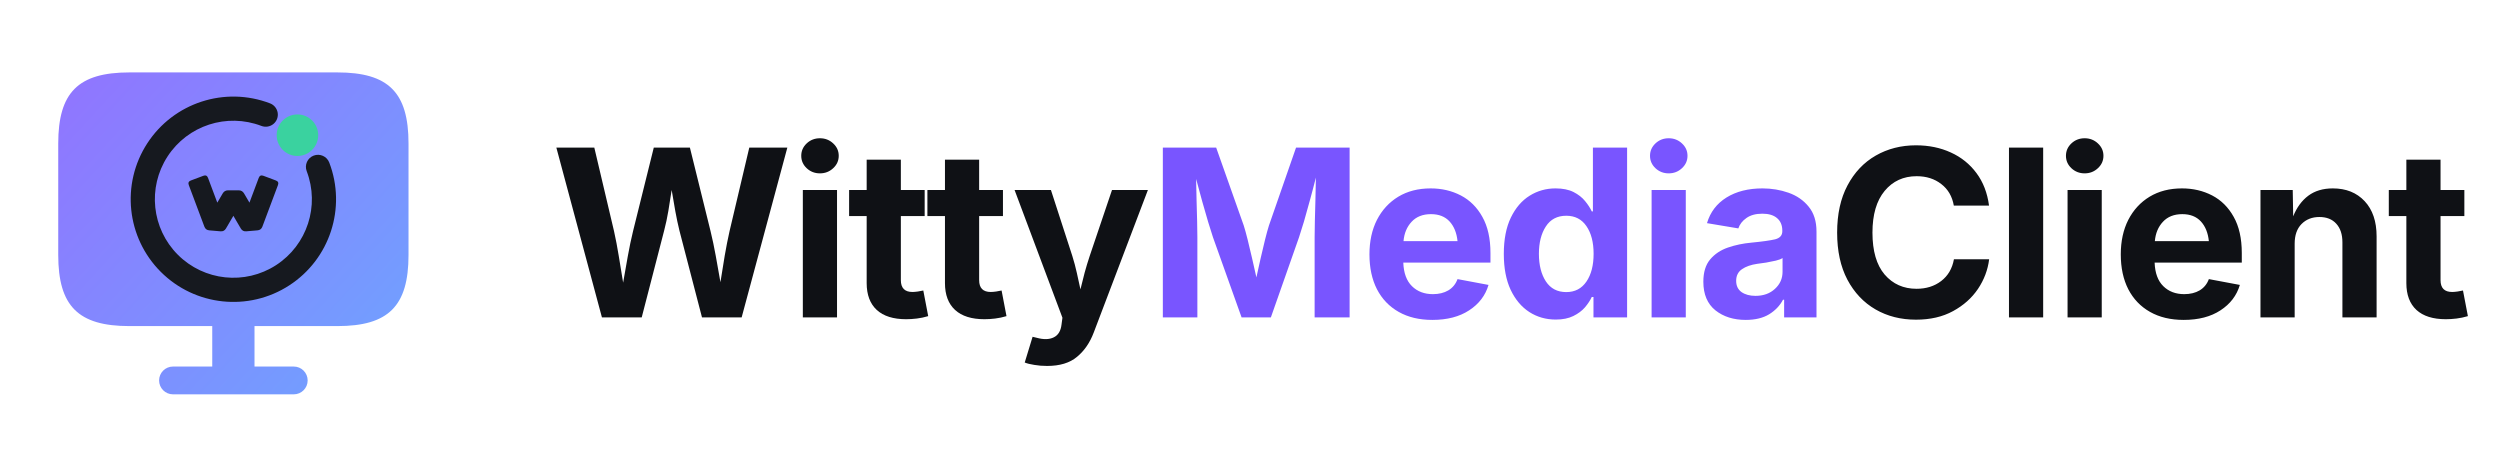
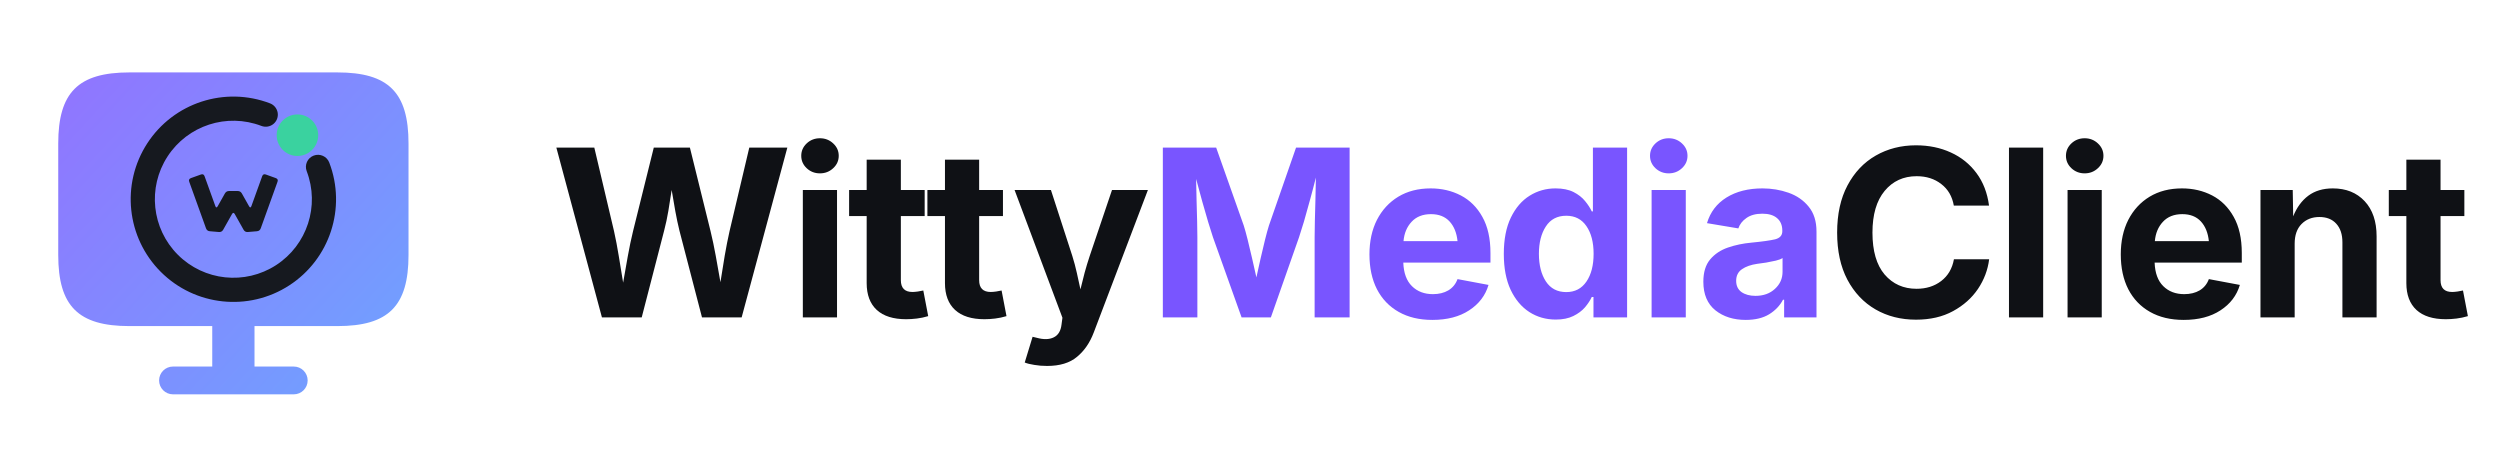
<svg xmlns="http://www.w3.org/2000/svg" viewBox="0 0 1371.17 256" width="1371.17" height="256">
  <defs>
    <linearGradient id="g0" gradientUnits="userSpaceOnUse" x1="31.94" y1="39.72" x2="224.06" y2="216.28">
      <stop offset="0" stop-color="#9174ff" />
      <stop offset="1" stop-color="#6ea4ff" />
    </linearGradient>
  </defs>
  <path fill="url(#g0)" d="M70.95 39.72L185.05 39.72C213.09 39.72 224.06 50.7 224.06 78.73L224.06 139.84C224.06 167.87 213.09 178.85 185.05 178.85L70.95 178.85C42.91 178.85 31.94 167.87 31.94 139.84L31.94 78.73C31.94 50.7 42.91 39.72 70.95 39.72ZM119.8 172.22L136.2 172.22C138.64 172.22 139.59 173.17 139.59 175.61L139.59 201.95C139.59 204.39 138.64 205.34 136.2 205.34L119.8 205.34C117.36 205.34 116.41 204.39 116.41 201.95L116.41 175.61C116.41 173.17 117.36 172.22 119.8 172.22ZM94.88 201.04L161.12 201.04C165.33 201.04 168.74 204.45 168.74 208.66C168.74 212.86 165.33 216.28 161.12 216.28L94.88 216.28C90.67 216.28 87.26 212.86 87.26 208.66C87.26 204.45 90.67 201.04 94.88 201.04Z" />
-   <path fill="#16191f" d="M180.59 89.16C190.09 113.99 180.94 142.07 158.64 156.53C136.35 170.99 106.97 167.89 88.18 149.1C69.39 130.31 66.29 100.94 80.76 78.64C95.22 56.35 123.3 47.2 148.12 56.69C150.33 57.54 151.92 59.5 152.3 61.84C152.67 64.17 151.77 66.53 149.93 68.02C148.09 69.51 145.6 69.91 143.39 69.07C124.41 61.8 102.93 68.8 91.87 85.85C80.81 102.9 83.18 125.36 97.55 139.73C111.92 154.1 134.38 156.47 151.43 145.41C168.48 134.35 175.48 112.88 168.22 93.9C166.91 90.48 168.62 86.65 172.04 85.34C175.46 84.04 179.29 85.75 180.59 89.16ZM103.55 101.51C103.08 100.28 103.47 99.44 104.7 98.98L111.55 96.41C112.78 95.94 113.63 96.33 114.09 97.56L122.64 120.37C123.1 121.6 122.68 122.16 121.37 122.04L115.17 121.51C113.86 121.4 113.54 120.78 114.2 119.64L122.15 106.08C122.81 104.95 123.8 104.38 125.11 104.38L130.89 104.38C132.2 104.38 133.19 104.95 133.85 106.08L141.8 119.64C142.46 120.78 142.14 121.4 140.83 121.51L134.63 122.04C133.32 122.16 132.9 121.6 133.36 120.37L141.91 97.56C142.37 96.33 143.22 95.94 144.45 96.41L151.3 98.98C152.53 99.44 152.92 100.28 152.45 101.51L143.9 124.32C143.44 125.55 142.56 126.22 141.25 126.34L135.04 126.87C133.73 126.98 132.75 126.47 132.08 125.34L124.14 111.78C123.47 110.64 123.8 110.08 125.11 110.08L130.89 110.08C132.2 110.08 132.53 110.64 131.86 111.78L123.92 125.34C123.25 126.47 122.27 126.98 120.96 126.87L114.75 126.34C113.44 126.22 112.56 125.55 112.1 124.32L103.55 101.51Z" />
+   <path fill="#16191f" d="M180.59 89.16C190.09 113.99 180.94 142.07 158.64 156.53C136.35 170.99 106.97 167.89 88.18 149.1C69.39 130.31 66.29 100.94 80.76 78.64C95.22 56.35 123.3 47.2 148.12 56.69C150.33 57.54 151.92 59.5 152.3 61.84C152.67 64.17 151.77 66.53 149.93 68.02C148.09 69.51 145.6 69.91 143.39 69.07C124.41 61.8 102.93 68.8 91.87 85.85C80.81 102.9 83.18 125.36 97.55 139.73C111.92 154.1 134.38 156.47 151.43 145.41C168.48 134.35 175.48 112.88 168.22 93.9C166.91 90.48 168.62 86.65 172.04 85.34C175.46 84.04 179.29 85.75 180.59 89.16ZM103.79 99.69C103.43 98.7 103.75 98.04 104.73 97.68L110.2 95.71C111.18 95.36 111.85 95.67 112.2 96.65L118.1 113.01C118.45 113.99 118.88 114.03 119.4 113.12L123.34 106.12C123.85 105.21 124.63 104.76 125.67 104.76L130.33 104.76C131.37 104.76 132.15 105.21 132.66 106.12L136.6 113.12C137.12 114.03 137.55 113.99 137.9 113.01L143.8 96.65C144.15 95.67 144.82 95.36 145.8 95.71L151.27 97.68C152.25 98.04 152.57 98.7 152.21 99.69L143.01 125.23C142.65 126.21 141.96 126.74 140.92 126.83L135.93 127.25C134.89 127.34 134.12 126.92 133.6 126.02L128.77 117.43C128.26 116.52 127.74 116.52 127.23 117.43L122.4 126.02C121.88 126.92 121.11 127.34 120.07 127.25L115.08 126.83C114.04 126.74 113.35 126.21 112.99 125.23L103.79 99.69Z" />
  <path fill="#3ad29f" d="M174.53 74.15C174.53 80.44 169.43 85.55 163.13 85.55C156.84 85.55 151.74 80.44 151.74 74.15C151.74 67.86 156.84 62.76 163.13 62.76C169.43 62.76 174.53 67.86 174.53 74.15Z" />
  <path fill="#0f1115" d="M330.14 174.08L305.14 80.95L325.96 80.95L336.77 126.77C337.73 131.06 338.6 135.64 339.39 140.52C340.23 145.39 341.02 150.23 341.77 155.02C342.6 150.23 343.46 145.39 344.33 140.52C345.21 135.64 346.16 131.06 347.21 126.77L358.58 80.95L378.39 80.95L389.71 126.77C390.75 131.02 391.71 135.56 392.58 140.39C393.46 145.23 394.31 150.02 395.14 154.77C395.89 150.02 396.66 145.23 397.46 140.39C398.29 135.56 399.18 131.02 400.14 126.77L410.96 80.95L431.83 80.95L406.77 174.08L385.02 174.08L372.64 126.45C371.81 123.08 371.06 119.54 370.39 115.83C369.73 112.08 369.06 108.2 368.39 104.2C367.81 108.08 367.21 111.89 366.58 115.64C365.96 119.35 365.18 122.95 364.27 126.45L351.96 174.08L330.14 174.08ZM440.33 174.08L440.33 104.2L459.08 104.2L459.08 174.08L440.33 174.08ZM449.71 95.08C446.87 95.08 444.46 94.14 442.46 92.27C440.46 90.39 439.46 88.12 439.46 85.45C439.46 82.79 440.46 80.52 442.46 78.64C444.46 76.77 446.87 75.83 449.71 75.83C452.54 75.83 454.96 76.77 456.96 78.64C459 80.52 460.02 82.79 460.02 85.45C460.02 88.12 459 90.39 456.96 92.27C454.96 94.14 452.54 95.08 449.71 95.08ZM507.15 104.2L507.15 118.52L494.09 118.52L494.09 153.64C494.09 157.98 496.21 160.14 500.46 160.14C501.17 160.14 502.15 160.06 503.4 159.89C504.69 159.68 505.69 159.5 506.4 159.33L509.09 173.39C507 174.02 504.92 174.46 502.84 174.71C500.79 174.96 498.84 175.08 496.96 175.08C489.96 175.08 484.61 173.39 480.9 170.02C477.19 166.6 475.34 161.68 475.34 155.27L475.34 118.52L465.71 118.52L465.71 104.2L475.34 104.2L475.34 87.58L494.09 87.58L494.09 104.2L507.15 104.2ZM550.09 104.2L550.09 118.52L537.03 118.52L537.03 153.64C537.03 157.98 539.15 160.14 543.4 160.14C544.11 160.14 545.09 160.06 546.34 159.89C547.63 159.68 548.63 159.5 549.34 159.33L552.03 173.39C549.94 174.02 547.86 174.46 545.78 174.71C543.73 174.96 541.78 175.08 539.9 175.08C532.9 175.08 527.55 173.39 523.84 170.02C520.13 166.6 518.28 161.68 518.28 155.27L518.28 118.52L508.65 118.52L508.65 104.2L518.28 104.2L518.28 87.58L537.03 87.58L537.03 104.2L550.09 104.2ZM562.03 198.83L566.34 184.71L568.65 185.27C572.44 186.31 575.55 186.23 577.96 185.02C580.38 183.85 581.8 181.52 582.21 178.02L582.71 174.27L556.46 104.2L576.4 104.2L588.15 140.45C589.11 143.5 589.92 146.54 590.59 149.58C591.26 152.58 591.92 155.62 592.59 158.7C593.34 155.58 594.11 152.52 594.9 149.52C595.74 146.48 596.65 143.45 597.65 140.45L609.9 104.2L629.59 104.2L599.9 182.33C597.78 187.96 594.71 192.41 590.71 195.71C586.76 199.04 581.28 200.71 574.28 200.71C571.78 200.71 569.44 200.52 567.28 200.14C565.11 199.81 563.36 199.37 562.03 198.83Z" />
  <path fill="#7955ff" d="M637.78 174.08L637.78 80.95L667.03 80.95L682.16 123.7C682.78 125.66 683.49 128.23 684.28 131.39C685.07 134.56 685.88 137.98 686.72 141.64C687.59 145.27 688.38 148.77 689.09 152.14C689.8 148.81 690.57 145.33 691.41 141.7C692.24 138.04 693.05 134.62 693.84 131.45C694.63 128.29 695.34 125.7 695.97 123.7L710.84 80.95L740.22 80.95L740.22 174.08L721.03 174.08L721.03 130.14C721.03 127.81 721.07 124.83 721.16 121.2C721.28 117.58 721.38 113.68 721.47 109.52C721.59 105.35 721.68 101.31 721.72 97.39C720.68 101.56 719.57 105.75 718.41 109.95C717.28 114.16 716.2 118.04 715.16 121.58C714.11 125.08 713.22 127.93 712.47 130.14L697.03 174.08L680.97 174.08L665.28 130.14C664.57 128.02 663.7 125.25 662.66 121.83C661.66 118.41 660.57 114.66 659.41 110.58C658.24 106.45 657.11 102.31 656.03 98.14C656.11 101.89 656.2 105.81 656.28 109.89C656.41 113.93 656.51 117.75 656.59 121.33C656.68 124.87 656.72 127.81 656.72 130.14L656.72 174.08L637.78 174.08ZM785.6 175.46C778.47 175.46 772.32 174 767.16 171.08C761.99 168.16 758.01 164.02 755.22 158.64C752.47 153.27 751.1 146.89 751.1 139.52C751.1 132.31 752.47 126 755.22 120.58C758.01 115.16 761.91 110.93 766.91 107.89C771.95 104.85 777.87 103.33 784.66 103.33C790.74 103.33 796.26 104.62 801.22 107.2C806.18 109.79 810.12 113.7 813.03 118.95C815.99 124.2 817.47 130.81 817.47 138.77L817.47 144.02L769.66 144.02C769.87 149.73 771.45 154.04 774.41 156.95C777.37 159.87 781.2 161.33 785.91 161.33C789.2 161.33 792.01 160.64 794.35 159.27C796.72 157.85 798.41 155.79 799.41 153.08L816.41 156.27C814.7 162.06 811.16 166.71 805.78 170.21C800.45 173.71 793.72 175.46 785.6 175.46ZM769.78 132.27L799.41 132.27C798.95 127.73 797.49 124.12 795.03 121.45C792.57 118.79 789.18 117.45 784.85 117.45C780.35 117.45 776.8 118.85 774.22 121.64C771.64 124.39 770.16 127.93 769.78 132.27ZM853.29 175.27C847.91 175.27 843.08 173.89 838.79 171.14C834.49 168.35 831.08 164.29 828.54 158.95C826.04 153.58 824.79 147.02 824.79 139.27C824.79 131.31 826.08 124.66 828.66 119.33C831.24 114 834.68 110 838.97 107.33C843.26 104.66 847.99 103.33 853.16 103.33C857.12 103.33 860.41 104 863.04 105.33C865.66 106.66 867.76 108.31 869.35 110.27C870.97 112.23 872.2 114.12 873.04 115.95L873.66 115.95L873.66 80.95L892.41 80.95L892.41 174.08L873.97 174.08L873.97 162.89L873.04 162.89C872.16 164.77 870.91 166.66 869.29 168.58C867.66 170.46 865.54 172.04 862.91 173.33C860.29 174.62 857.08 175.27 853.29 175.27ZM859.04 160.2C863.79 160.2 867.47 158.29 870.1 154.45C872.72 150.62 874.04 145.54 874.04 139.2C874.04 132.87 872.72 127.81 870.1 124.02C867.51 120.23 863.83 118.33 859.04 118.33C854.12 118.33 850.39 120.29 847.85 124.2C845.31 128.08 844.04 133.08 844.04 139.2C844.04 145.37 845.31 150.41 847.85 154.33C850.43 158.25 854.16 160.2 859.04 160.2ZM905.85 174.08L905.85 104.2L924.6 104.2L924.6 174.08L905.85 174.08ZM915.23 95.08C912.39 95.08 909.98 94.14 907.98 92.27C905.98 90.39 904.98 88.12 904.98 85.45C904.98 82.79 905.98 80.52 907.98 78.64C909.98 76.77 912.39 75.83 915.23 75.83C918.06 75.83 920.48 76.77 922.48 78.64C924.52 80.52 925.54 82.79 925.54 85.45C925.54 88.12 924.52 90.39 922.48 92.27C920.48 94.14 918.06 95.08 915.23 95.08ZM957.48 175.46C950.81 175.46 945.27 173.71 940.85 170.21C936.44 166.66 934.23 161.43 934.23 154.52C934.23 149.31 935.48 145.23 937.98 142.27C940.48 139.31 943.73 137.14 947.73 135.77C951.73 134.39 956.02 133.5 960.6 133.08C966.6 132.5 970.92 131.89 973.54 131.27C976.21 130.6 977.54 129.12 977.54 126.83L977.54 126.52C977.54 123.56 976.58 121.27 974.67 119.64C972.79 118.02 970.1 117.2 966.6 117.2C962.98 117.2 960.06 118 957.85 119.58C955.64 121.12 954.17 123.02 953.42 125.27L936.23 122.39C938.02 116.35 941.58 111.66 946.92 108.33C952.29 105 958.87 103.33 966.67 103.33C971.67 103.33 976.42 104.12 980.92 105.7C985.46 107.29 989.14 109.83 991.98 113.33C994.85 116.79 996.29 121.35 996.29 127.02L996.29 174.08L978.54 174.08L978.54 164.39L977.92 164.39C976.21 167.64 973.67 170.31 970.29 172.39C966.92 174.43 962.64 175.46 957.48 175.46ZM962.79 162.27C967.17 162.27 970.73 161 973.48 158.45C976.27 155.91 977.67 152.79 977.67 149.08L977.67 141.52C976.92 142.06 975.69 142.54 973.98 142.95C972.31 143.33 970.54 143.68 968.67 144.02C966.79 144.31 965.17 144.54 963.79 144.7C960.33 145.2 957.54 146.18 955.42 147.64C953.29 149.1 952.23 151.23 952.23 154.02C952.23 156.73 953.21 158.79 955.17 160.2C957.17 161.58 959.71 162.27 962.79 162.27Z" />
  <path fill="#0f1115" d="M1050.86 175.33C1042.56 175.33 1035.17 173.46 1028.67 169.71C1022.17 165.96 1017.02 160.52 1013.23 153.39C1009.48 146.27 1007.61 137.66 1007.61 127.58C1007.61 117.45 1009.5 108.83 1013.29 101.7C1017.08 94.54 1022.25 89.08 1028.79 85.33C1035.33 81.58 1042.69 79.7 1050.86 79.7C1057.9 79.7 1064.27 81.02 1069.98 83.64C1075.69 86.23 1080.38 90 1084.04 94.95C1087.71 99.87 1090 105.81 1090.92 112.77L1071.61 112.77C1070.73 107.73 1068.44 103.79 1064.73 100.95C1061.06 98.08 1056.56 96.64 1051.23 96.64C1043.98 96.64 1038.13 99.33 1033.67 104.7C1029.21 110.08 1026.98 117.7 1026.98 127.58C1026.98 137.66 1029.21 145.33 1033.67 150.58C1038.17 155.79 1044 158.39 1051.17 158.39C1056.46 158.39 1060.96 156.98 1064.67 154.14C1068.42 151.27 1070.75 147.29 1071.67 142.2L1090.98 142.2C1090.27 148 1088.23 153.41 1084.86 158.45C1081.48 163.45 1076.92 167.52 1071.17 170.64C1065.46 173.77 1058.69 175.33 1050.86 175.33ZM1120.61 80.95L1120.61 174.08L1101.86 174.08L1101.86 80.95L1120.61 80.95ZM1133.99 174.08L1133.99 104.2L1152.74 104.2L1152.74 174.08L1133.99 174.08ZM1143.36 95.08C1140.53 95.08 1138.11 94.14 1136.11 92.27C1134.11 90.39 1133.11 88.12 1133.11 85.45C1133.11 82.79 1134.11 80.52 1136.11 78.64C1138.11 76.77 1140.53 75.83 1143.36 75.83C1146.19 75.83 1148.61 76.77 1150.61 78.64C1152.65 80.52 1153.67 82.79 1153.67 85.45C1153.67 88.12 1152.65 90.39 1150.61 92.27C1148.61 94.14 1146.19 95.08 1143.36 95.08ZM1197.68 175.46C1190.55 175.46 1184.4 174 1179.24 171.08C1174.07 168.16 1170.09 164.02 1167.3 158.64C1164.55 153.27 1163.18 146.89 1163.18 139.52C1163.18 132.31 1164.55 126 1167.3 120.58C1170.09 115.16 1173.99 110.93 1178.99 107.89C1184.03 104.85 1189.95 103.33 1196.74 103.33C1202.82 103.33 1208.34 104.62 1213.3 107.2C1218.26 109.79 1222.2 113.7 1225.11 118.95C1228.07 124.2 1229.55 130.81 1229.55 138.77L1229.55 144.02L1181.74 144.02C1181.95 149.73 1183.53 154.04 1186.49 156.95C1189.45 159.87 1193.28 161.33 1197.99 161.33C1201.28 161.33 1204.09 160.64 1206.43 159.27C1208.8 157.85 1210.49 155.79 1211.49 153.08L1228.49 156.27C1226.78 162.06 1223.24 166.71 1217.86 170.21C1212.53 173.71 1205.8 175.46 1197.68 175.46ZM1181.86 132.27L1211.49 132.27C1211.03 127.73 1209.57 124.12 1207.11 121.45C1204.65 118.79 1201.26 117.45 1196.93 117.45C1192.43 117.45 1188.88 118.85 1186.3 121.64C1183.72 124.39 1182.24 127.93 1181.86 132.27ZM1258.55 133.64L1258.55 174.08L1239.8 174.08L1239.8 104.2L1257.49 104.2L1257.74 118.64C1259.7 113.77 1262.47 110 1266.05 107.33C1269.64 104.66 1274.12 103.33 1279.49 103.33C1286.74 103.33 1292.55 105.66 1296.93 110.33C1301.3 115 1303.49 121.43 1303.49 129.64L1303.49 174.08L1284.74 174.08L1284.74 132.89C1284.74 128.56 1283.62 125.16 1281.37 122.7C1279.16 120.25 1276.07 119.02 1272.12 119.02C1268.12 119.02 1264.84 120.31 1262.3 122.89C1259.8 125.43 1258.55 129.02 1258.55 133.64ZM1351.62 104.2L1351.62 118.52L1338.56 118.52L1338.56 153.64C1338.56 157.98 1340.68 160.14 1344.93 160.14C1345.64 160.14 1346.62 160.06 1347.87 159.89C1349.16 159.68 1350.16 159.5 1350.87 159.33L1353.56 173.39C1351.47 174.02 1349.39 174.46 1347.31 174.71C1345.26 174.96 1343.31 175.08 1341.43 175.08C1334.43 175.08 1329.08 173.39 1325.37 170.02C1321.66 166.6 1319.81 161.68 1319.81 155.27L1319.81 118.52L1310.18 118.52L1310.18 104.2L1319.81 104.2L1319.81 87.58L1338.56 87.58L1338.56 104.2L1351.62 104.2Z" />
</svg>
